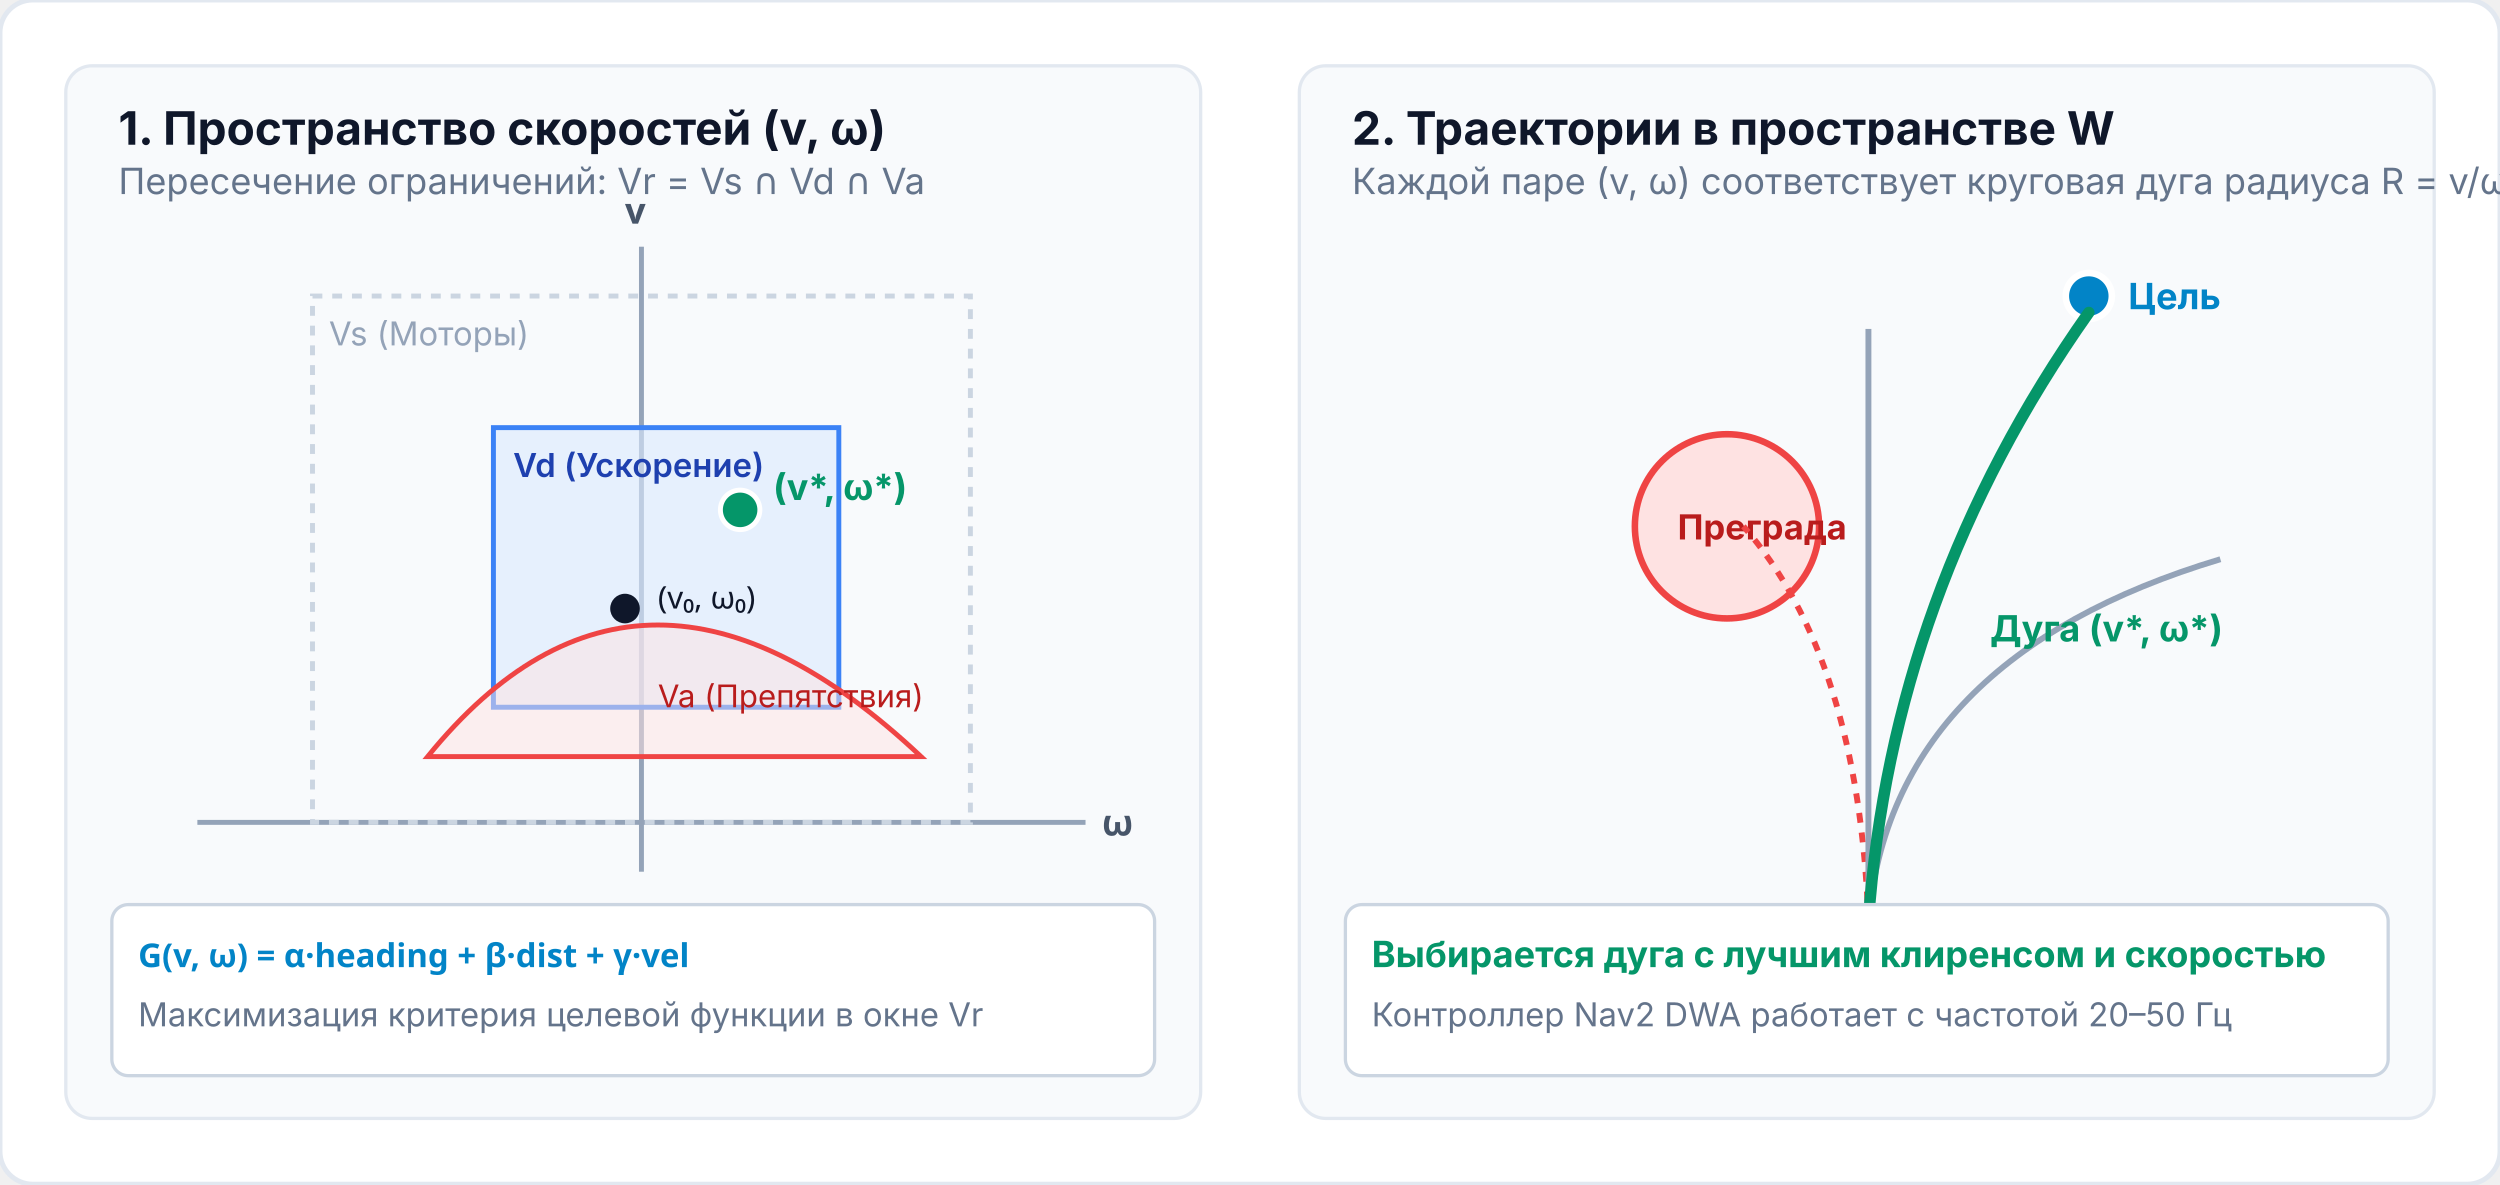
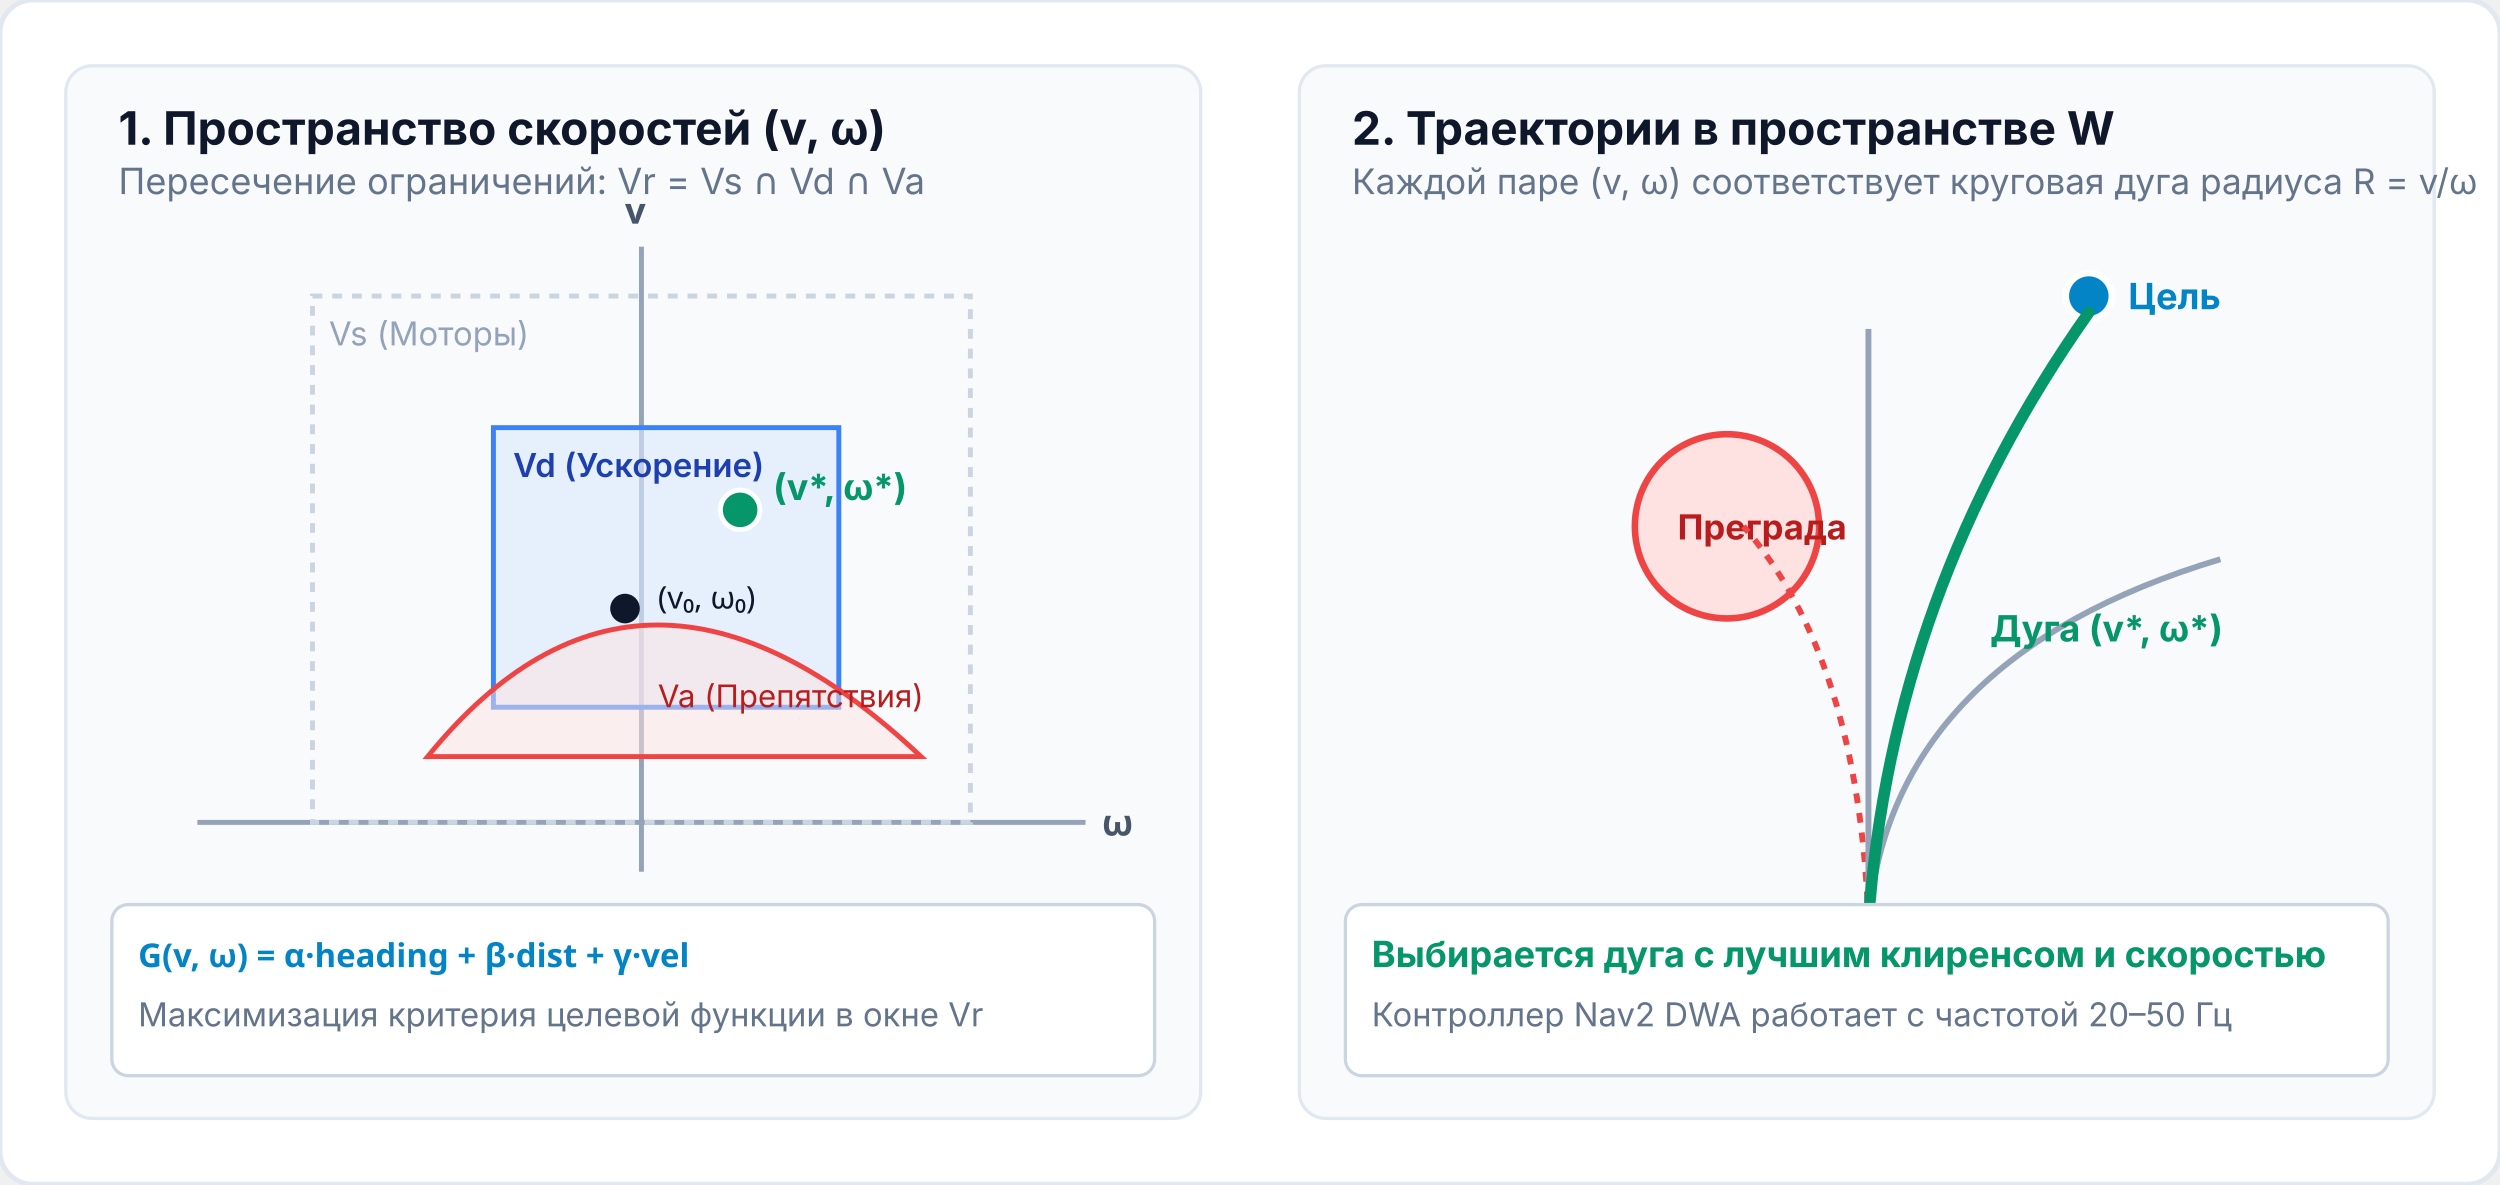
<svg xmlns="http://www.w3.org/2000/svg" viewBox="0 0 760 360" width="100%" height="100%">
  <rect width="100%" height="100%" rx="10" fill="#ffffff" stroke="#e2e8f0" stroke-width="1.5" />
  <g transform="translate(20, 20)">
    <rect width="345" height="320" rx="8" fill="#f8fafc" stroke="#e2e8f0" stroke-width="1" />
    <text x="16" y="24" font-family="Inter, sans-serif" font-size="14" font-weight="700" fill="#0f172a">1. Пространство скоростей (v, ω)</text>
    <text x="16" y="39" font-family="Inter, sans-serif" font-size="11" fill="#64748b">Пересечение ограничений: Vr = Vs ∩ Vd ∩ Va</text>
    <line x1="40" y1="230" x2="310" y2="230" stroke="#94a3b8" stroke-width="1.5" />
    <line x1="175" y1="245" x2="175" y2="55" stroke="#94a3b8" stroke-width="1.5" />
    <text x="315" y="234" font-family="JetBrains Mono" font-size="11" font-weight="700" fill="#475569">ω</text>
    <text x="170" y="48" font-family="JetBrains Mono" font-size="11" font-weight="700" fill="#475569">v</text>
    <rect x="75" y="70" width="200" height="160" fill="none" stroke="#cbd5e1" stroke-width="1.5" stroke-dasharray="3,3" />
    <text x="80" y="85" font-family="Inter" font-size="10" fill="#94a3b8">Vs (Моторы)</text>
    <rect x="130" y="110" width="105" height="85" fill="#dbeafe" fill-opacity="0.6" stroke="#3b82f6" stroke-width="1.5" />
    <text x="136" y="125" font-family="Inter" font-size="10" font-weight="600" fill="#1e40af">Vd (Ускорение)</text>
    <path d="M110,210 Q175,130 260,210 Z" fill="#fee2e2" fill-opacity="0.5" stroke="#ef4444" stroke-width="1.5" />
    <text x="180" y="195" font-family="Inter" font-size="9.5" fill="#b91c1c">Va (Препятствия)</text>
    <circle cx="170" cy="165" r="4.5" fill="#0f172a" />
    <text x="180" y="165" font-family="JetBrains Mono" font-size="9.5" fill="#0f172a">(v₀, ω₀)</text>
    <circle cx="205" cy="135" r="6" fill="#059669" stroke="#ffffff" stroke-width="1.5" />
    <text x="215" y="132" font-family="Inter" font-size="11" font-weight="700" fill="#059669">(v*, ω*)</text>
    <rect x="14" y="255" width="317" height="52" rx="5" fill="#ffffff" stroke="#cbd5e1" stroke-width="1" />
    <text x="22" y="274" font-family="JetBrains Mono" font-size="10" font-weight="700" fill="#0284c7">G(v, ω) = α·heading + β·dist + γ·vel</text>
    <text x="22" y="292" font-family="Inter" font-size="10" fill="#64748b">Максимизация критерия целевой функции в окне Vr</text>
  </g>
  <g transform="translate(395, 20)">
    <rect width="345" height="320" rx="8" fill="#f8fafc" stroke="#e2e8f0" stroke-width="1" />
    <text x="16" y="24" font-family="Inter, sans-serif" font-size="14" font-weight="700" fill="#0f172a">2. Траектории в пространстве W</text>
-     <text x="16" y="39" font-family="Inter, sans-serif" font-size="11" fill="#64748b">Каждой паре (v, ω) соответствует круговая дуга радиуса R = v/ω</text>
+     <text x="16" y="39" font-family="Inter, sans-serif" font-size="10.70" fill="#64748b">Каждой паре (v, ω) соответствует круговая дуга радиуса R = v/ω</text>
    <rect x="160" y="260" width="26" height="36" rx="3" fill="#0f172a" />
    <circle cx="173" cy="278" r="3" fill="#38bdf8" />
    <circle cx="130" cy="140" r="28" fill="#fee2e2" stroke="#ef4444" stroke-width="2" />
    <text x="115" y="144" font-family="Inter" font-size="10.5" font-weight="700" fill="#b91c1c">Преграда</text>
    <circle cx="240" cy="70" r="7" fill="#0284c7" stroke="#ffffff" stroke-width="2" />
    <text x="252" y="74" font-family="Inter" font-size="11" font-weight="700" fill="#0284c7">Цель</text>
    <path d="M173,260 Q170,180 135,140" stroke="#ef4444" stroke-width="1.8" fill="none" stroke-dasharray="3,3" />
    <path d="M173,260 Q173,190 173,80" stroke="#94a3b8" stroke-width="1.8" fill="none" />
    <path d="M173,260 Q180,180 280,150" stroke="#94a3b8" stroke-width="1.8" fill="none" />
    <path d="M173,260 Q180,160 240,75" stroke="#059669" stroke-width="3.5" fill="none" stroke-linecap="round" />
    <text x="210" y="175" font-family="Inter" font-size="11" font-weight="700" fill="#059669">Дуга (v*, ω*)</text>
    <rect x="14" y="255" width="317" height="52" rx="5" fill="#ffffff" stroke="#cbd5e1" stroke-width="1" />
    <text x="22" y="274" font-family="Inter" font-size="11" font-weight="700" fill="#059669">Выбирается дуга с лучшим клиренсом и скоростью</text>
    <text x="22" y="292" font-family="Inter" font-size="10" fill="#64748b">Контроллер Nav2 DWA работает с частотой 20–50 Гц</text>
  </g>
</svg>
